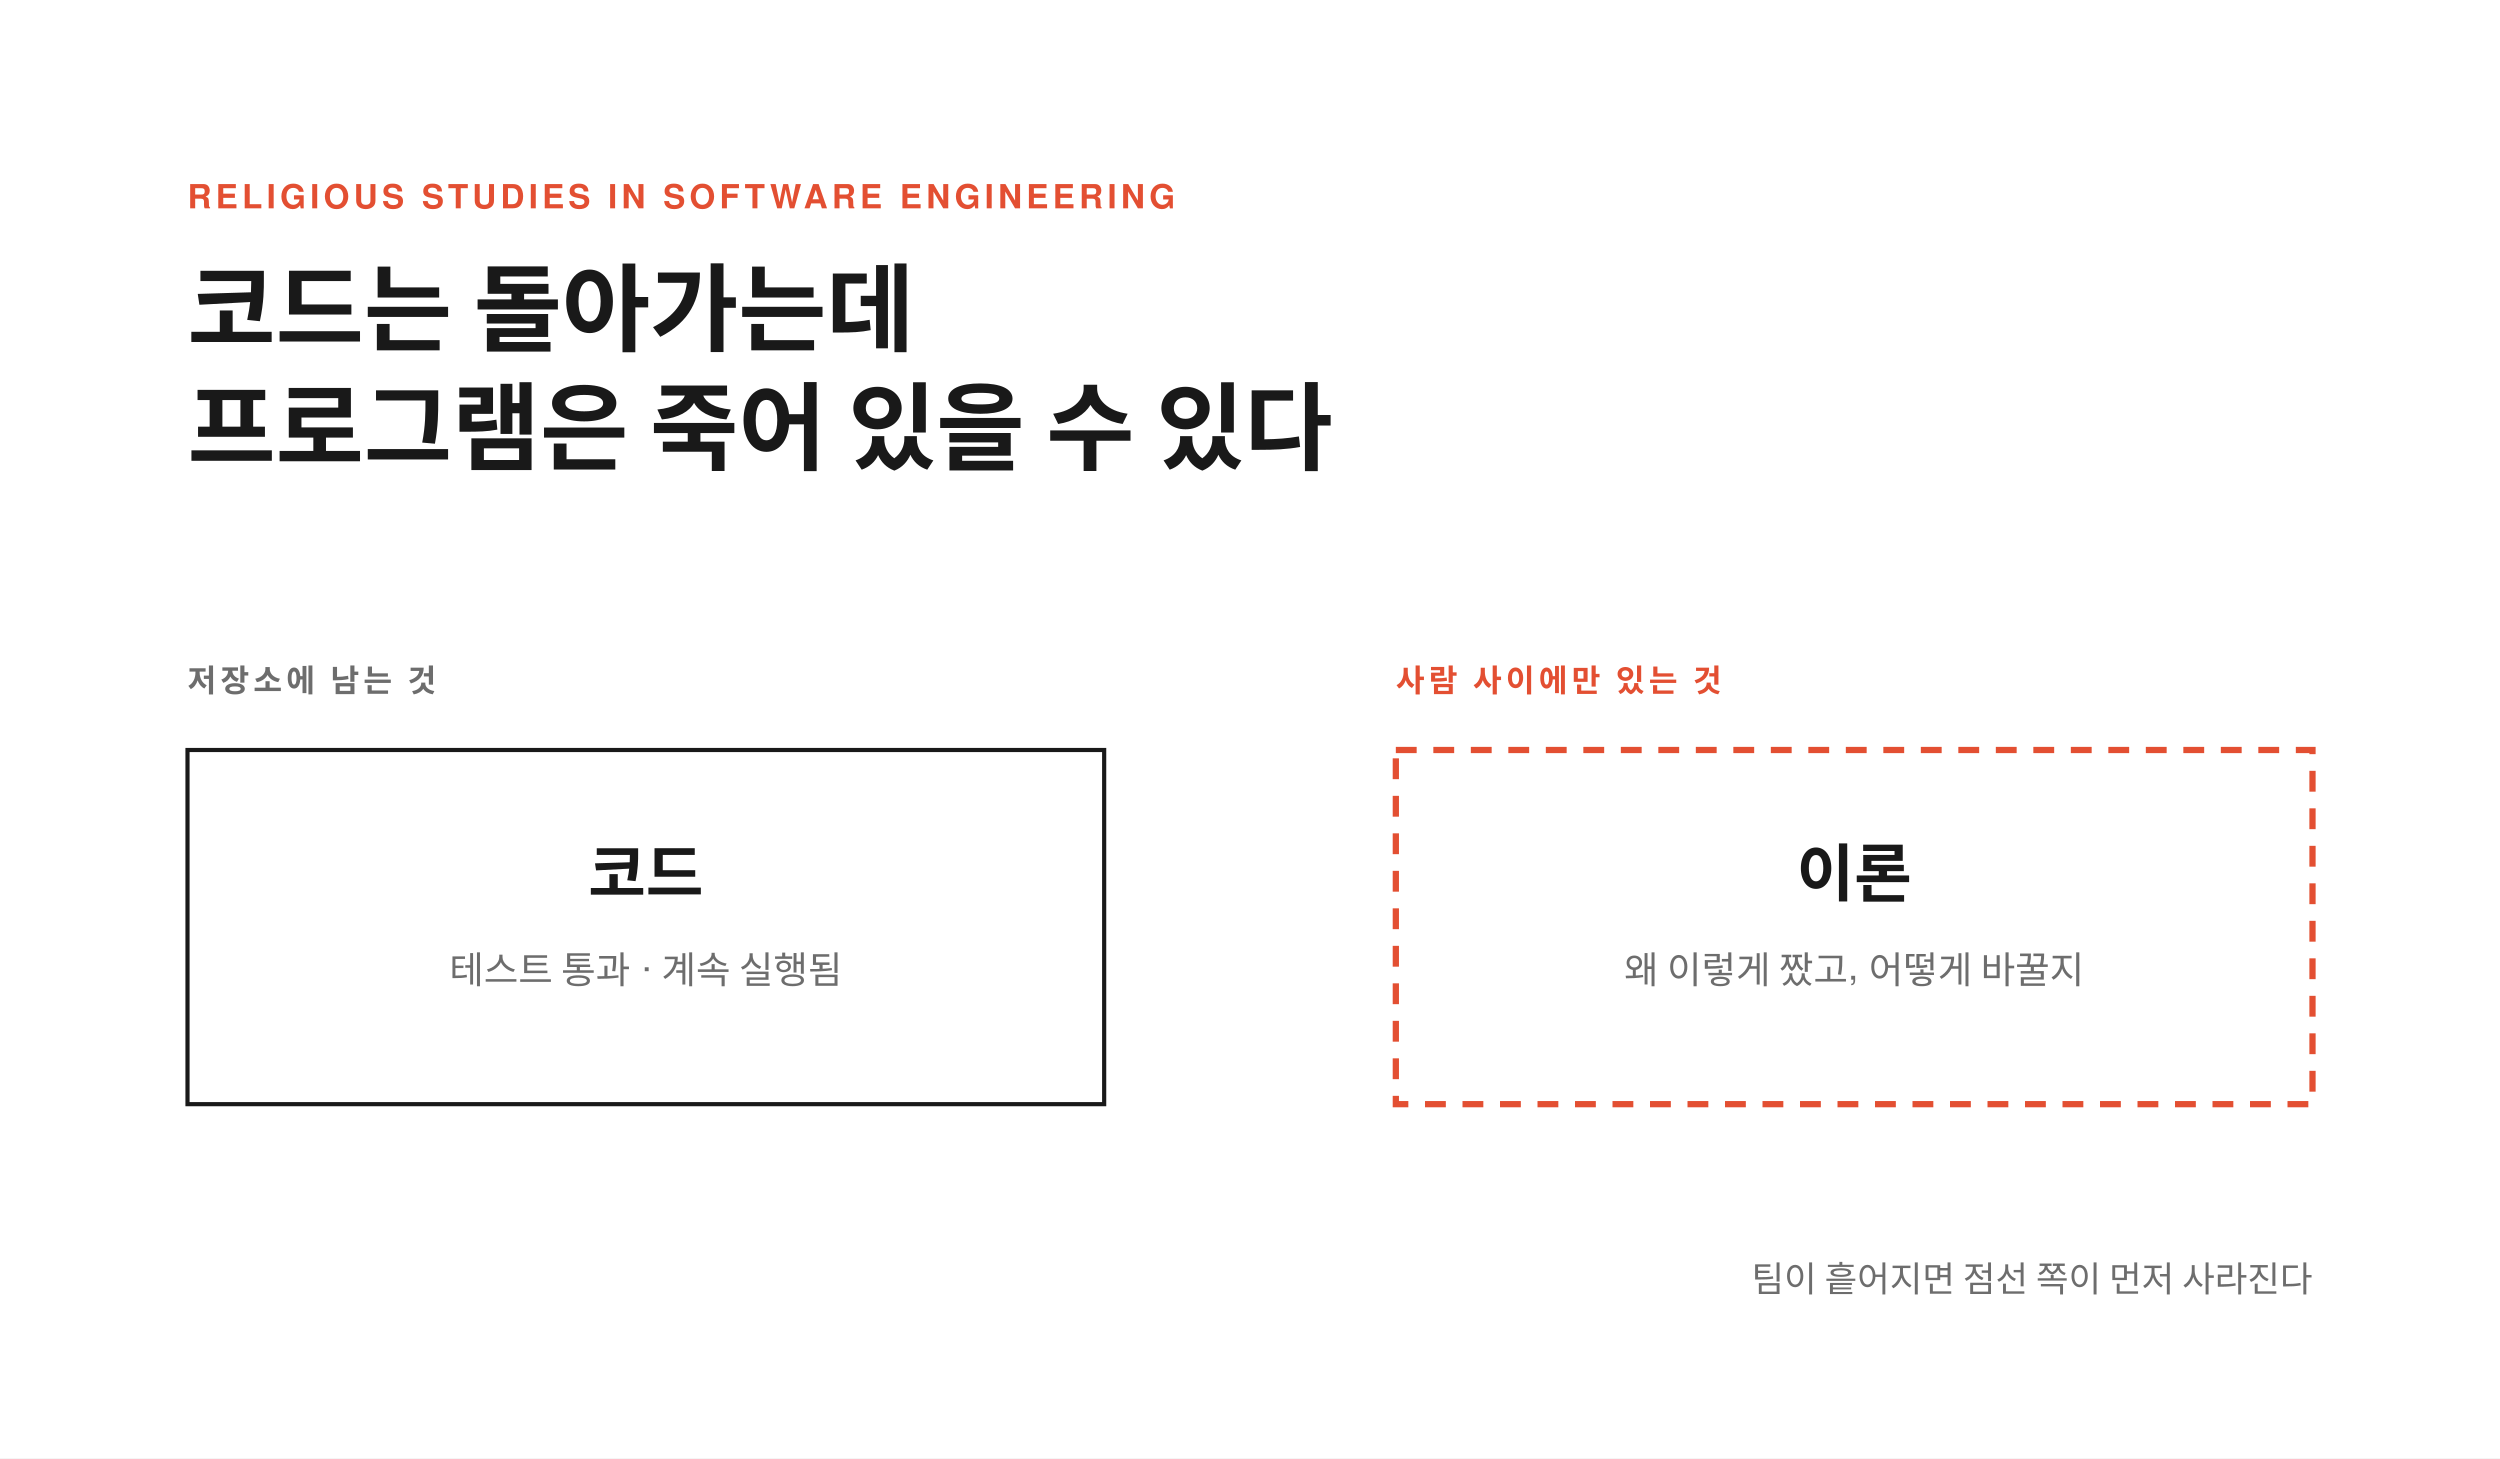
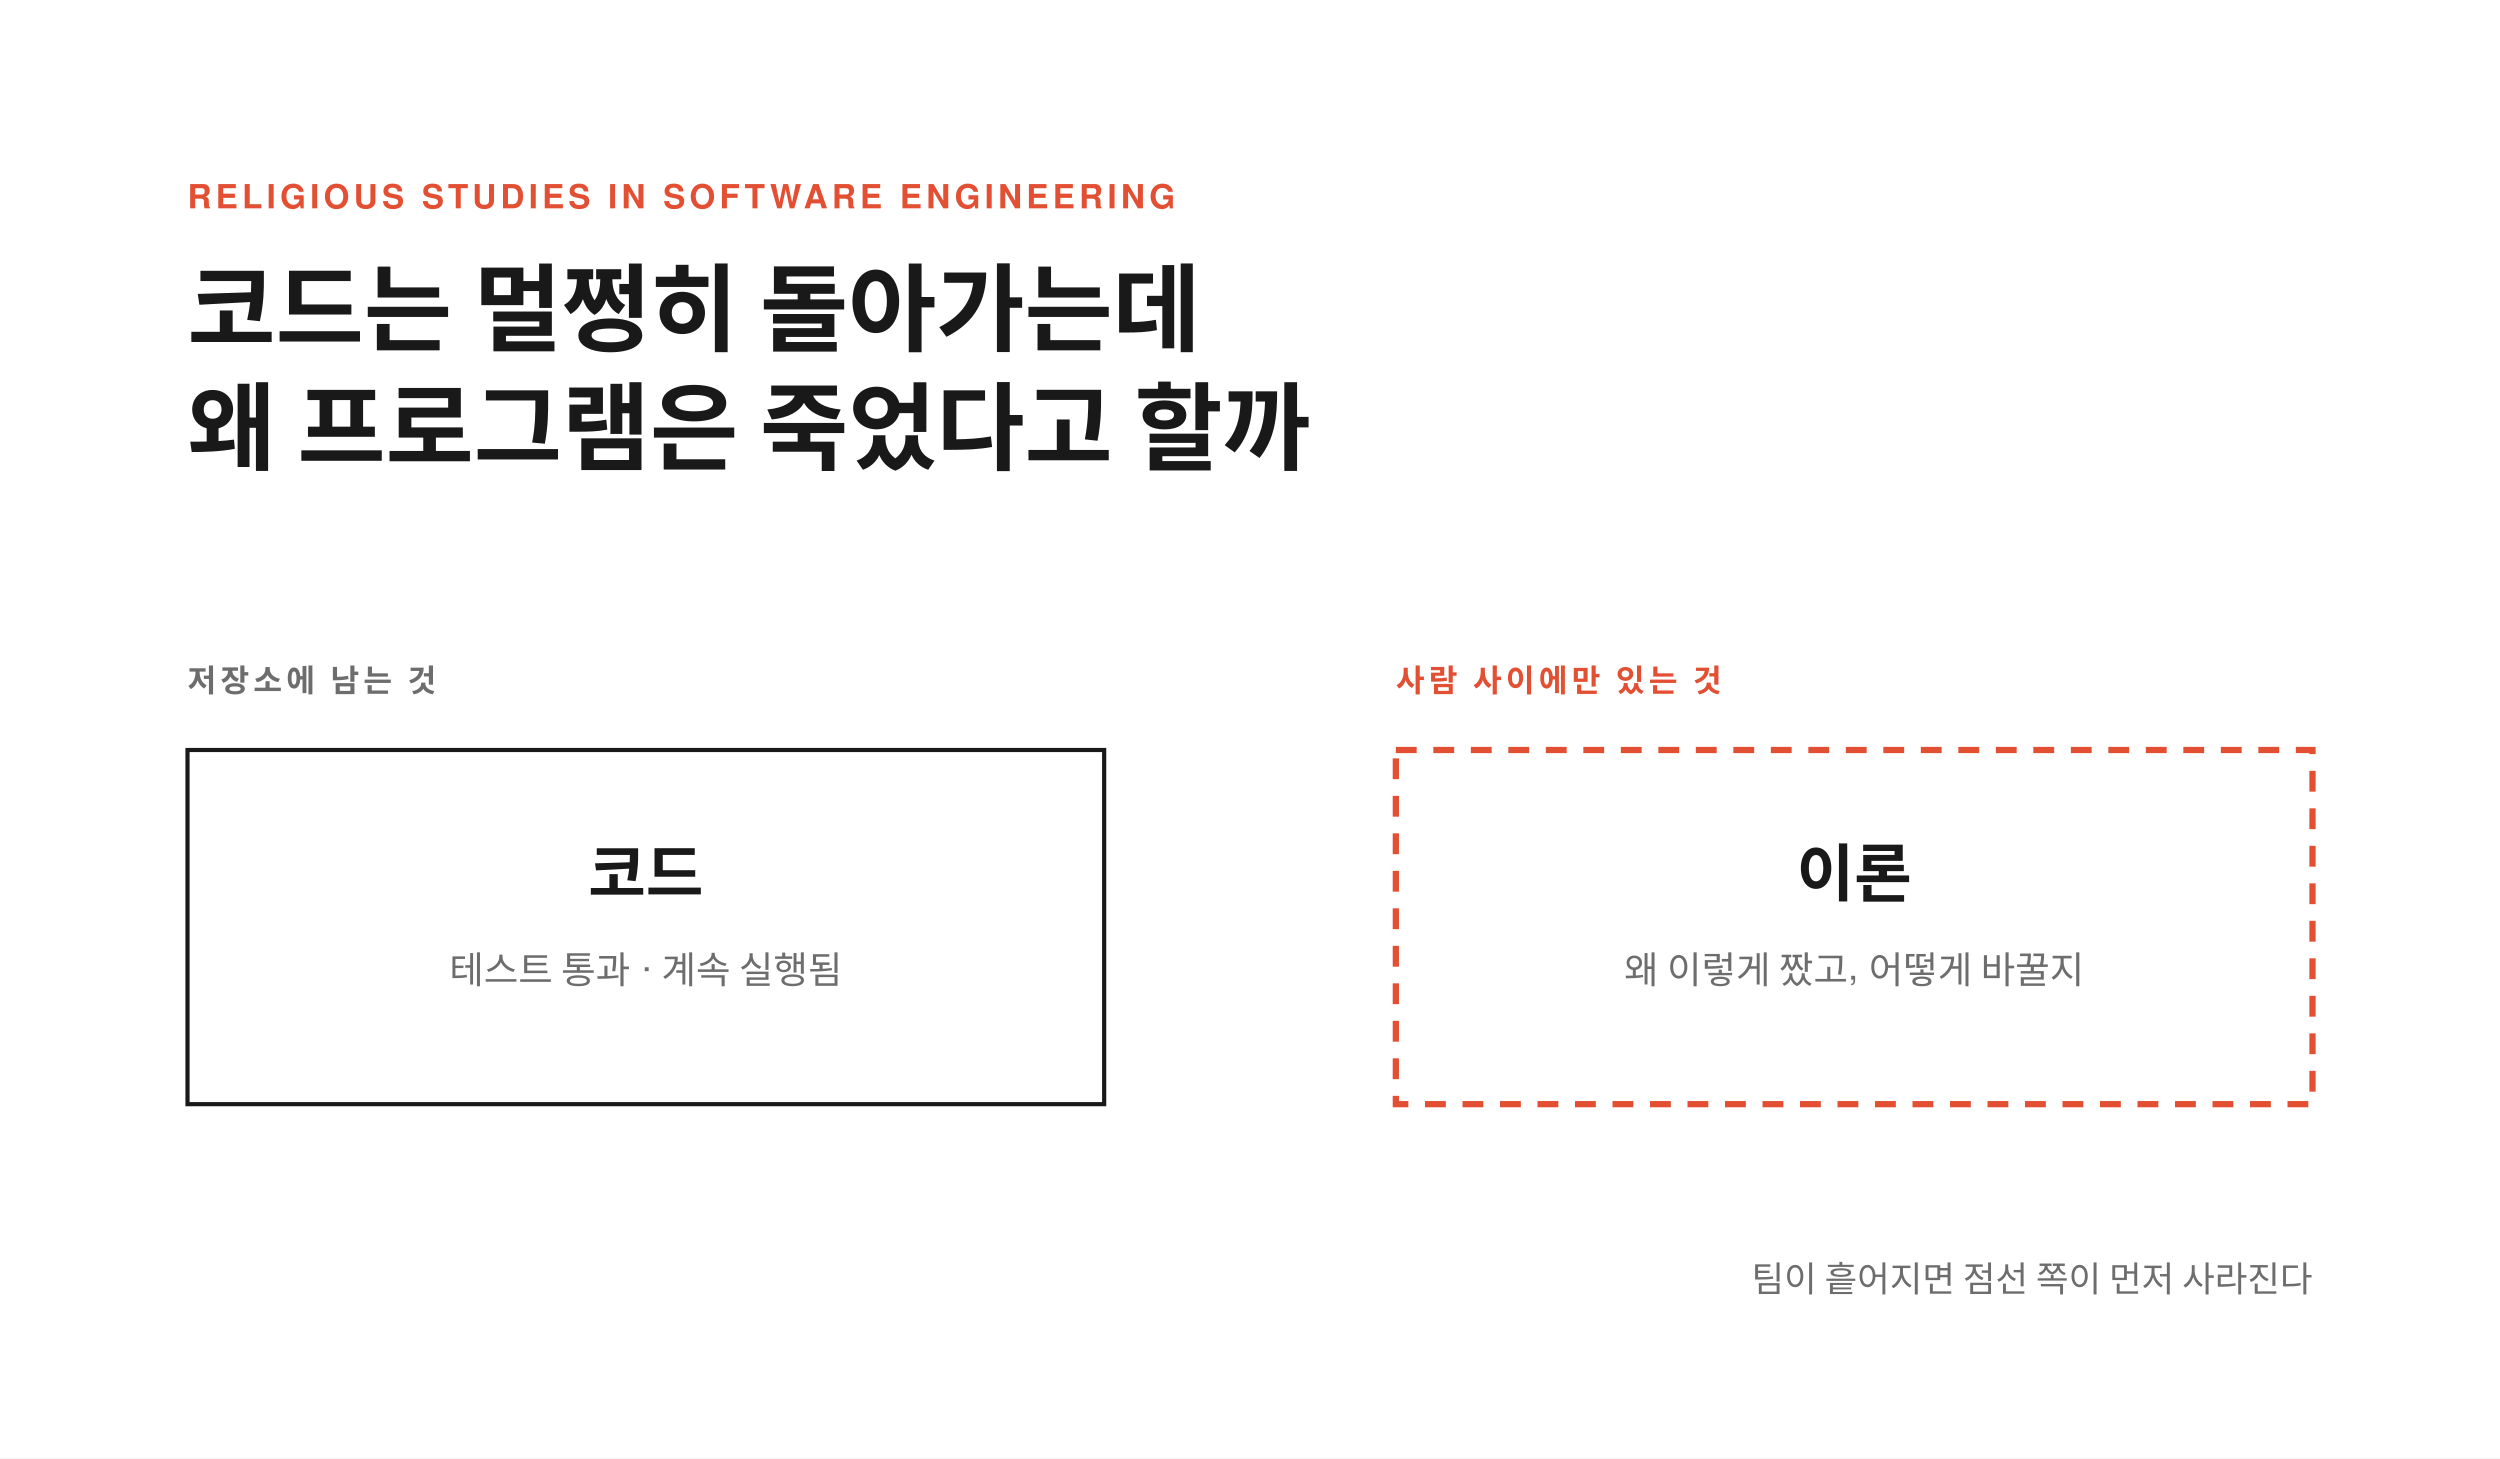
<svg xmlns="http://www.w3.org/2000/svg" viewBox="0 0 1200 700" width="1200" height="700" role="img" aria-label="코드는 저장소에 남아 계속 돌아가지만 이론을 가진 팀이 흩어지면 프로그램은 죽는다는 표지 그림">
  <style>
    .t { font-family: 'Apple SD Gothic Neo','Malgun Gothic','Noto Sans KR',Helvetica,Arial,sans-serif; }
  </style>
  <rect width="1200" height="700" fill="#ffffff" />
  <text class="t" x="90" y="100" font-size="16" font-weight="700" letter-spacing="2" fill="#e34f32">RELIGIOUS STUDIES IN SOFTWARE ENGINEERING</text>
-   <text class="t" x="90" y="165" font-size="46" font-weight="700" fill="#191919">코드는 돌아가는데</text>
-   <text class="t" x="90" y="222" font-size="46" font-weight="700" fill="#191919">프로그램은 죽어 있을 수 있다</text>
+   <text class="t" x="90" y="165" font-size="46" font-weight="700" fill="#191919">코드는 멀쩡히 돌아가는데</text>
+   <text class="t" x="90" y="222" font-size="46" font-weight="700" fill="#191919">왜 프로그램은 죽었다고 할까</text>
  <text class="t" x="90" y="332" font-size="15" font-weight="700" letter-spacing="2" fill="#6d6d6d">저장소에 남는 것</text>
  <rect x="90" y="360" width="440" height="170" fill="#ffffff" stroke="#191919" stroke-width="2" />
  <text class="t" x="310" y="430" text-anchor="middle" font-size="30" font-weight="700" fill="#191919">코드</text>
  <text class="t" x="310" y="472" text-anchor="middle" font-size="18" fill="#6d6d6d">테스트 통과 · 계속 실행됨</text>
  <text class="t" x="670" y="332" font-size="15" font-weight="700" letter-spacing="2" fill="#e34f32">사람 사이에만 있는 것</text>
  <rect x="670" y="360" width="440" height="170" fill="#ffffff" stroke="#e34f32" stroke-width="3" stroke-dasharray="10 8" />
  <text class="t" x="890" y="430" text-anchor="middle" font-size="30" font-weight="700" fill="#191919">이론</text>
  <text class="t" x="890" y="472" text-anchor="middle" font-size="18" fill="#6d6d6d">왜 이렇게 짰고, 어떻게 바꿀지</text>
  <text class="t" x="1110" y="620" text-anchor="end" font-size="17" fill="#6d6d6d">팀이 흩어지면 점선 쪽이 먼저 사라진다</text>
</svg>
